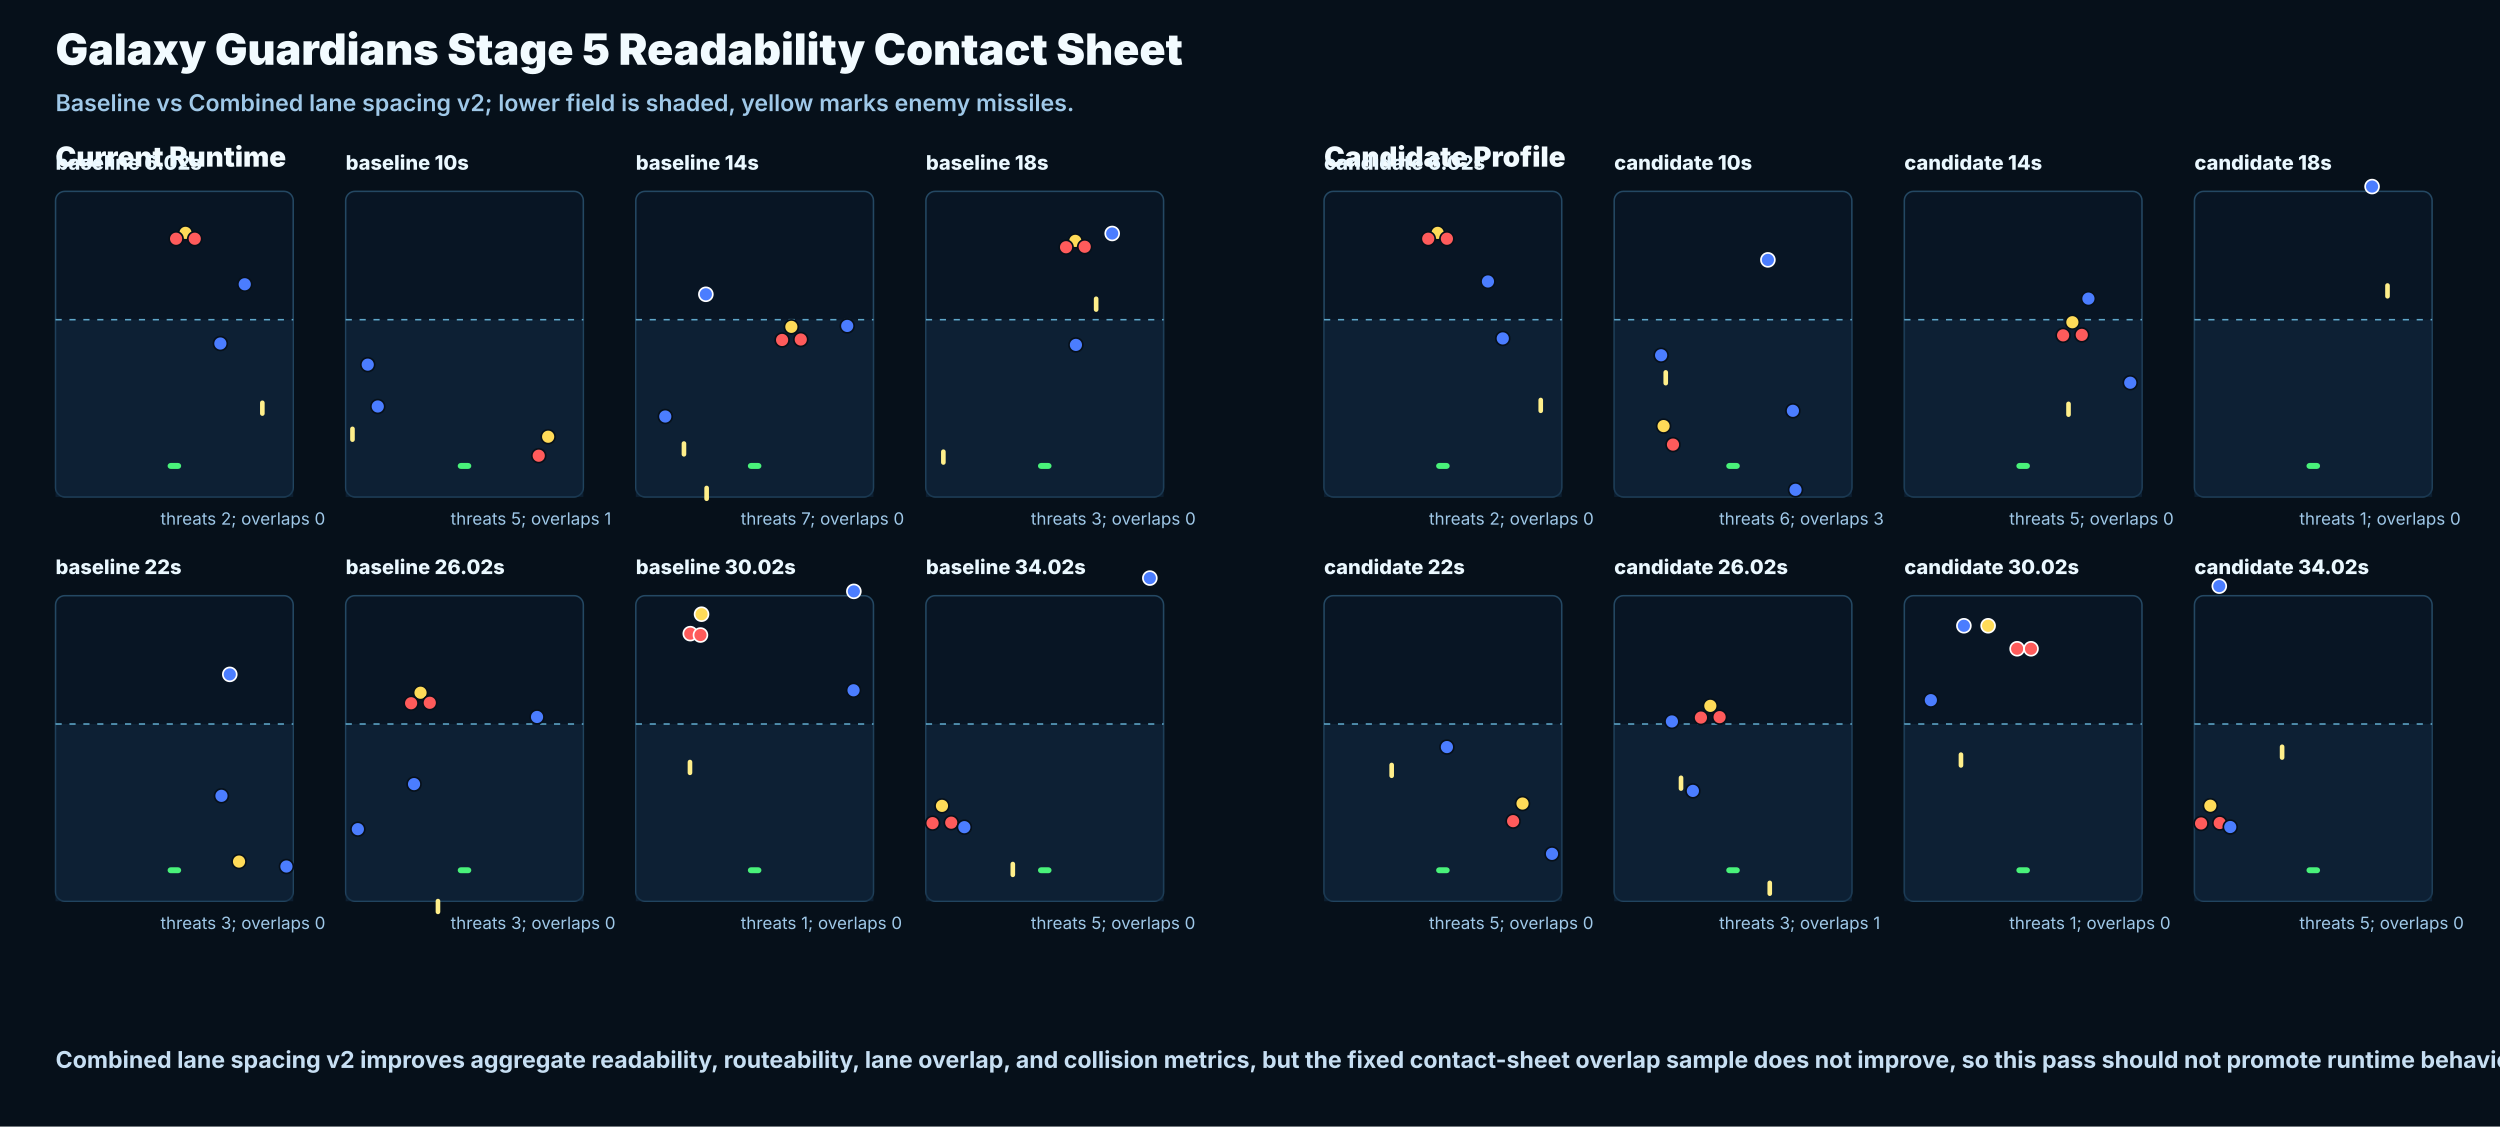
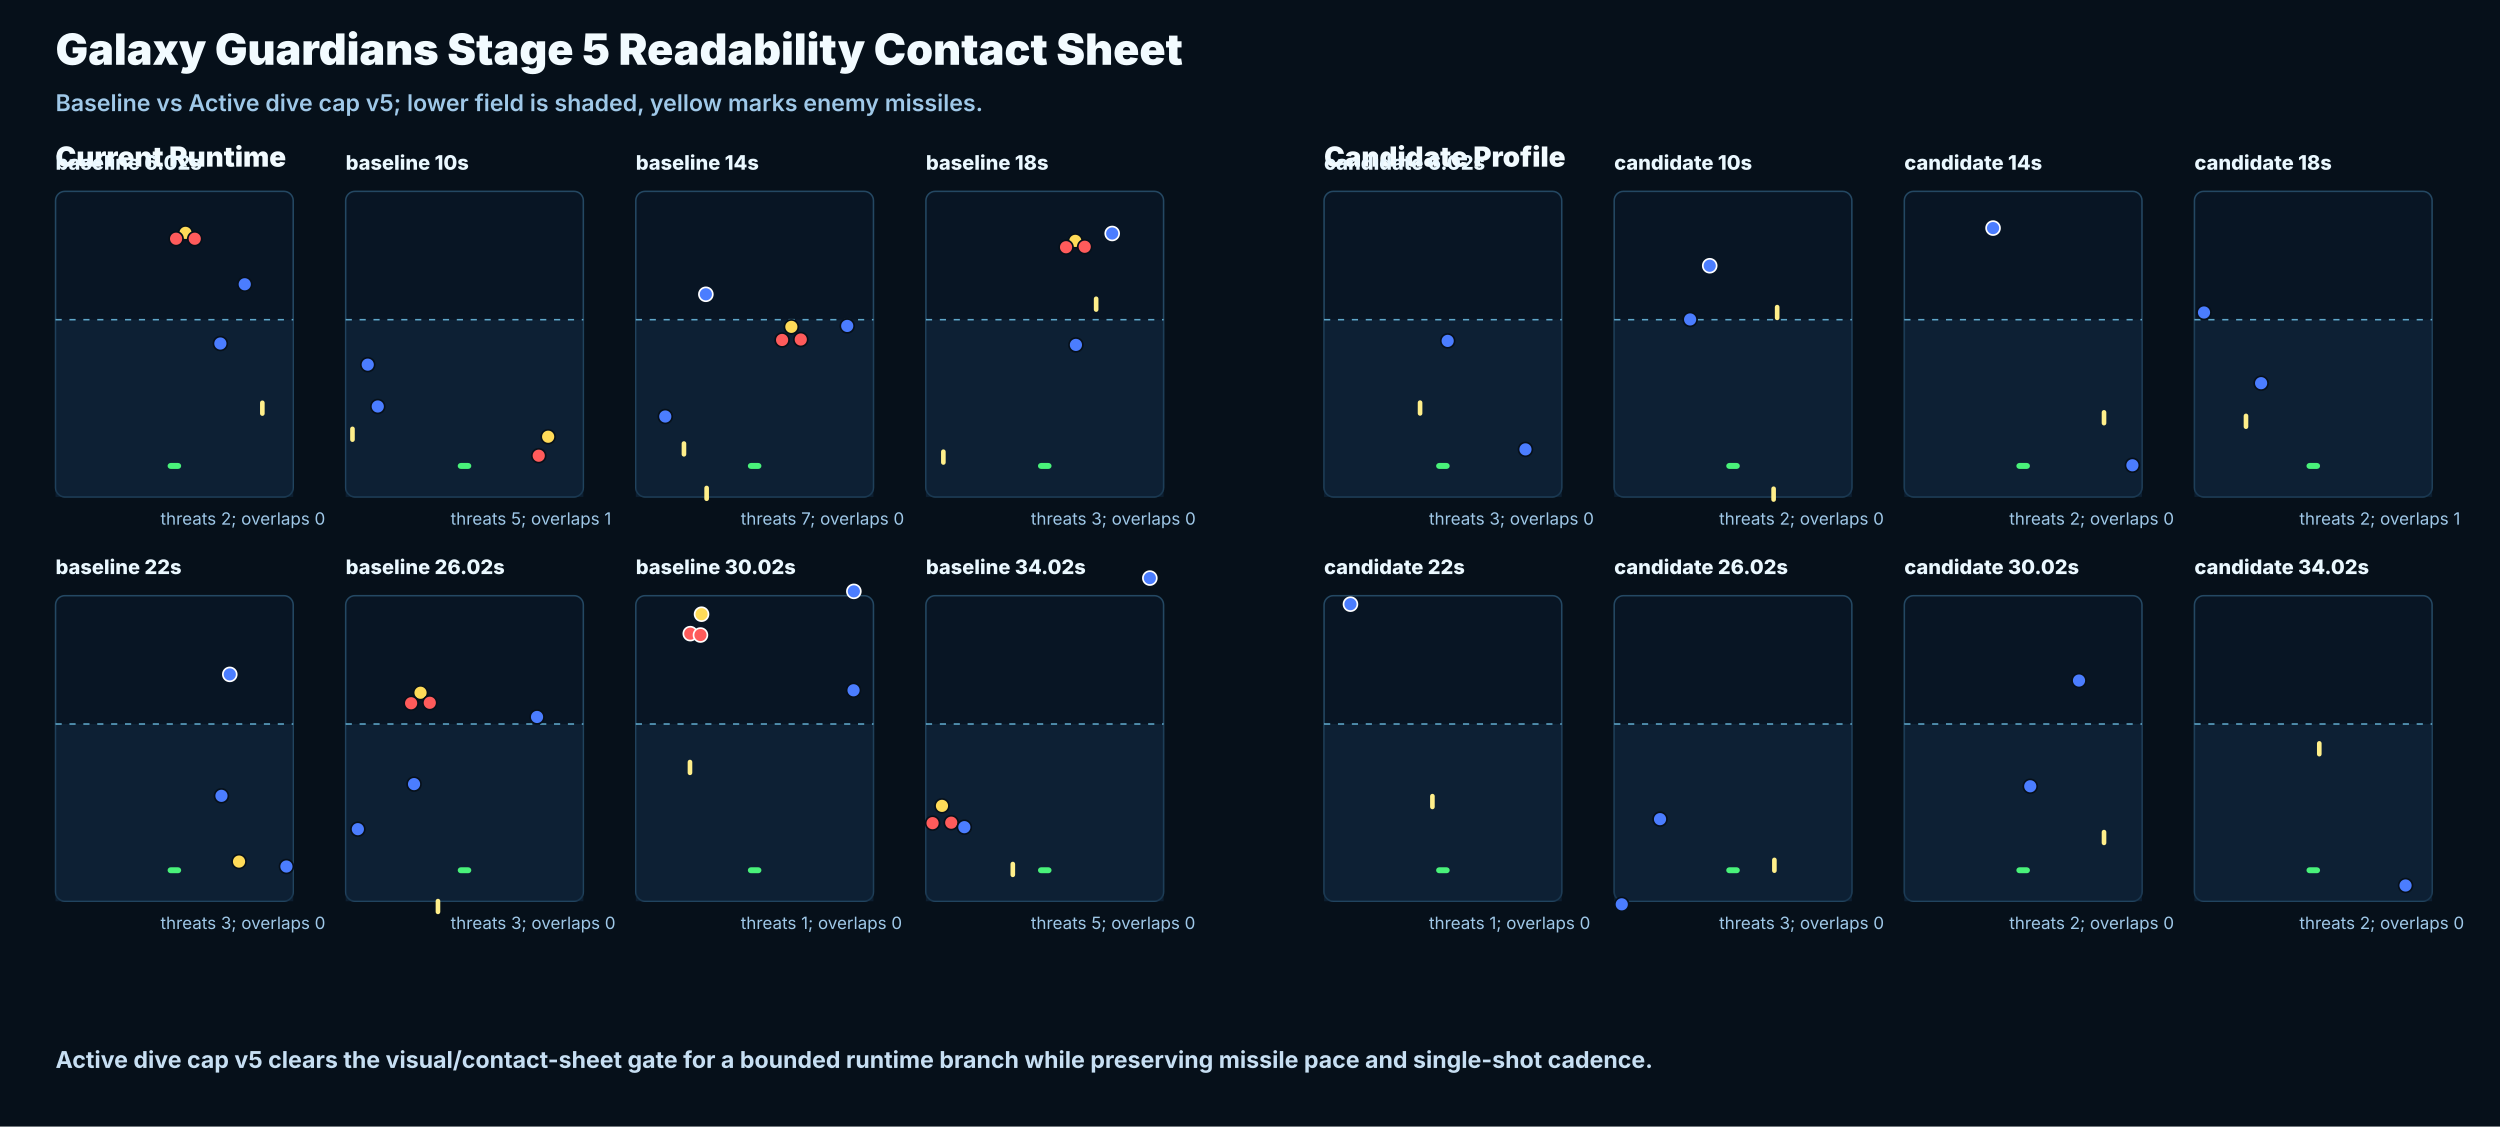
<svg xmlns="http://www.w3.org/2000/svg" width="1620" height="730" viewBox="0 0 1620 730" role="img">
  <rect width="100%" height="100%" fill="#06101a" />
  <text x="36" y="42" font-family="Inter, Arial, sans-serif" font-size="28" font-weight="900" fill="#f2fbff">Galaxy Guardians Stage 5 Readability Contact Sheet</text>
-   <text x="36" y="72" font-family="Inter, Arial, sans-serif" font-size="15" font-weight="600" fill="#9fc8e8">Baseline vs Combined lane spacing v2; lower field is shaded, yellow marks enemy missiles.</text>
+   <text x="36" y="72" font-family="Inter, Arial, sans-serif" font-size="15" font-weight="600" fill="#9fc8e8">Baseline vs Active dive cap v5; lower field is shaded, yellow marks enemy missiles.</text>
  <text x="36" y="108" font-family="Inter, Arial, sans-serif" font-size="18" font-weight="900" fill="#f2fbff">Current Runtime</text>
  <text x="858" y="108" font-family="Inter, Arial, sans-serif" font-size="18" font-weight="900" fill="#f2fbff">Candidate Profile</text>
  <rect x="36" y="124" width="154" height="198" rx="6" fill="#081524" stroke="#244863" />
  <rect x="36" y="207.16" width="154" height="114.84" fill="#102942" opacity="0.55" />
  <line x1="36" y1="207.16" x2="190" y2="207.16" stroke="#7bd6ff" stroke-dasharray="4 5" opacity="0.75" />
  <text x="36" y="110" font-family="Inter, Arial, sans-serif" font-size="13" font-weight="800" fill="#eaf8ff">baseline 6.02s</text>
  <text x="104" y="340" font-family="Inter, Arial, sans-serif" font-size="11" fill="#9fc8e8">threats 2; overlaps 0</text>
  <circle cx="120.2" cy="150.9" r="4.5" fill="#ffdb58" stroke="#06101a" stroke-width="1.1" />
  <circle cx="126.2" cy="154.7" r="4.5" fill="#ff5b5b" stroke="#06101a" stroke-width="1.1" />
  <circle cx="114.1" cy="154.7" r="4.5" fill="#ff5b5b" stroke="#06101a" stroke-width="1.1" />
  <circle cx="142.8" cy="222.6" r="4.5" fill="#4b7dff" stroke="#06101a" stroke-width="1.1" />
  <circle cx="158.6" cy="184.2" r="4.5" fill="#4b7dff" stroke="#06101a" stroke-width="1.1" />
  <rect x="168.5" y="259.5" width="3" height="10" rx="1.5" fill="#ffef8a" />
  <rect x="108.6" y="300" width="8.8" height="3.85" rx="2" fill="#49f27a" />
  <rect x="858" y="124" width="154" height="198" rx="6" fill="#081524" stroke="#244863" />
  <rect x="858" y="207.16" width="154" height="114.84" fill="#102942" opacity="0.55" />
  <line x1="858" y1="207.16" x2="1012" y2="207.16" stroke="#7bd6ff" stroke-dasharray="4 5" opacity="0.75" />
  <text x="858" y="110" font-family="Inter, Arial, sans-serif" font-size="13" font-weight="800" fill="#eaf8ff">candidate 6.02s</text>
-   <text x="926" y="340" font-family="Inter, Arial, sans-serif" font-size="11" fill="#9fc8e8">threats 2; overlaps 0</text>
-   <circle cx="931.6" cy="150.9" r="4.5" fill="#ffdb58" stroke="#06101a" stroke-width="1.1" />
-   <circle cx="937.6" cy="154.7" r="4.5" fill="#ff5b5b" stroke="#06101a" stroke-width="1.1" />
-   <circle cx="925.5" cy="154.7" r="4.5" fill="#ff5b5b" stroke="#06101a" stroke-width="1.1" />
-   <circle cx="964.2" cy="182.4" r="4.5" fill="#4b7dff" stroke="#06101a" stroke-width="1.1" />
-   <circle cx="973.8" cy="219.3" r="4.5" fill="#4b7dff" stroke="#06101a" stroke-width="1.1" />
-   <rect x="996.9" y="257.7" width="3" height="10" rx="1.5" fill="#ffef8a" />
+   <text x="926" y="340" font-family="Inter, Arial, sans-serif" font-size="11" fill="#9fc8e8">threats 3; overlaps 0</text>
+   <circle cx="938.1" cy="220.9" r="4.5" fill="#4b7dff" stroke="#06101a" stroke-width="1.1" />
+   <circle cx="988.5" cy="291.2" r="4.5" fill="#4b7dff" stroke="#06101a" stroke-width="1.1" />
+   <rect x="918.7" y="259.4" width="3" height="10" rx="1.5" fill="#ffef8a" />
  <rect x="930.6" y="300" width="8.8" height="3.85" rx="2" fill="#49f27a" />
  <rect x="224" y="124" width="154" height="198" rx="6" fill="#081524" stroke="#244863" />
  <rect x="224" y="207.16" width="154" height="114.84" fill="#102942" opacity="0.55" />
  <line x1="224" y1="207.16" x2="378" y2="207.16" stroke="#7bd6ff" stroke-dasharray="4 5" opacity="0.75" />
  <text x="224" y="110" font-family="Inter, Arial, sans-serif" font-size="13" font-weight="800" fill="#eaf8ff">baseline 10s</text>
  <text x="292" y="340" font-family="Inter, Arial, sans-serif" font-size="11" fill="#9fc8e8">threats 5; overlaps 1</text>
  <circle cx="355.2" cy="283" r="4.5" fill="#ffdb58" stroke="#06101a" stroke-width="1.1" />
  <circle cx="349.1" cy="295.3" r="4.5" fill="#ff5b5b" stroke="#06101a" stroke-width="1.1" />
  <circle cx="244.8" cy="263.4" r="4.5" fill="#4b7dff" stroke="#06101a" stroke-width="1.1" />
  <circle cx="238.3" cy="236.3" r="4.5" fill="#4b7dff" stroke="#06101a" stroke-width="1.1" />
  <rect x="226.9" y="276.4" width="3" height="10" rx="1.5" fill="#ffef8a" />
  <rect x="296.6" y="300" width="8.8" height="3.85" rx="2" fill="#49f27a" />
  <rect x="1046" y="124" width="154" height="198" rx="6" fill="#081524" stroke="#244863" />
  <rect x="1046" y="207.16" width="154" height="114.84" fill="#102942" opacity="0.55" />
  <line x1="1046" y1="207.16" x2="1200" y2="207.16" stroke="#7bd6ff" stroke-dasharray="4 5" opacity="0.75" />
  <text x="1046" y="110" font-family="Inter, Arial, sans-serif" font-size="13" font-weight="800" fill="#eaf8ff">candidate 10s</text>
-   <text x="1114" y="340" font-family="Inter, Arial, sans-serif" font-size="11" fill="#9fc8e8">threats 6; overlaps 3</text>
-   <circle cx="1078" cy="276.1" r="4.5" fill="#ffdb58" stroke="#06101a" stroke-width="1.1" />
-   <circle cx="1084.1" cy="288.1" r="4.5" fill="#ff5b5b" stroke="#06101a" stroke-width="1.1" />
-   <circle cx="1163.5" cy="317.4" r="4.5" fill="#4b7dff" stroke="#06101a" stroke-width="1.1" />
-   <circle cx="1145.6" cy="168.4" r="4.5" fill="#4b7dff" stroke="#ffffff" stroke-width="1.1" />
-   <circle cx="1161.8" cy="266.2" r="4.5" fill="#4b7dff" stroke="#06101a" stroke-width="1.1" />
-   <circle cx="1076.4" cy="230.2" r="4.5" fill="#4b7dff" stroke="#06101a" stroke-width="1.1" />
-   <rect x="1077.9" y="239.8" width="3" height="10" rx="1.5" fill="#ffef8a" />
+   <text x="1114" y="340" font-family="Inter, Arial, sans-serif" font-size="11" fill="#9fc8e8">threats 2; overlaps 0</text>
+   <circle cx="1107.9" cy="172.2" r="4.5" fill="#4b7dff" stroke="#ffffff" stroke-width="1.1" />
+   <circle cx="1095.2" cy="207" r="4.5" fill="#4b7dff" stroke="#06101a" stroke-width="1.1" />
+   <rect x="1147.8" y="315.2" width="3" height="10" rx="1.5" fill="#ffef8a" />
+   <rect x="1150.1" y="197.5" width="3" height="10" rx="1.5" fill="#ffef8a" />
  <rect x="1118.6" y="300" width="8.8" height="3.85" rx="2" fill="#49f27a" />
  <rect x="412" y="124" width="154" height="198" rx="6" fill="#081524" stroke="#244863" />
  <rect x="412" y="207.16" width="154" height="114.84" fill="#102942" opacity="0.55" />
  <line x1="412" y1="207.16" x2="566" y2="207.16" stroke="#7bd6ff" stroke-dasharray="4 5" opacity="0.75" />
  <text x="412" y="110" font-family="Inter, Arial, sans-serif" font-size="13" font-weight="800" fill="#eaf8ff">baseline 14s</text>
  <text x="480" y="340" font-family="Inter, Arial, sans-serif" font-size="11" fill="#9fc8e8">threats 7; overlaps 0</text>
  <circle cx="512.8" cy="211.8" r="4.5" fill="#ffdb58" stroke="#06101a" stroke-width="1.1" />
  <circle cx="506.8" cy="220.3" r="4.5" fill="#ff5b5b" stroke="#06101a" stroke-width="1.1" />
  <circle cx="518.9" cy="220" r="4.5" fill="#ff5b5b" stroke="#06101a" stroke-width="1.1" />
  <circle cx="431.1" cy="269.9" r="4.5" fill="#4b7dff" stroke="#06101a" stroke-width="1.1" />
  <circle cx="549" cy="211.2" r="4.5" fill="#4b7dff" stroke="#06101a" stroke-width="1.1" />
  <circle cx="457.4" cy="190.7" r="4.5" fill="#4b7dff" stroke="#ffffff" stroke-width="1.1" />
  <rect x="441.7" y="285.9" width="3" height="10" rx="1.5" fill="#ffef8a" />
  <rect x="456.4" y="314.7" width="3" height="10" rx="1.5" fill="#ffef8a" />
  <rect x="484.6" y="300" width="8.8" height="3.85" rx="2" fill="#49f27a" />
  <rect x="1234" y="124" width="154" height="198" rx="6" fill="#081524" stroke="#244863" />
  <rect x="1234" y="207.16" width="154" height="114.84" fill="#102942" opacity="0.55" />
  <line x1="1234" y1="207.16" x2="1388" y2="207.16" stroke="#7bd6ff" stroke-dasharray="4 5" opacity="0.75" />
  <text x="1234" y="110" font-family="Inter, Arial, sans-serif" font-size="13" font-weight="800" fill="#eaf8ff">candidate 14s</text>
-   <text x="1302" y="340" font-family="Inter, Arial, sans-serif" font-size="11" fill="#9fc8e8">threats 5; overlaps 0</text>
-   <circle cx="1342.9" cy="208.8" r="4.5" fill="#ffdb58" stroke="#06101a" stroke-width="1.1" />
-   <circle cx="1336.9" cy="217.3" r="4.5" fill="#ff5b5b" stroke="#06101a" stroke-width="1.1" />
-   <circle cx="1349" cy="217" r="4.5" fill="#ff5b5b" stroke="#06101a" stroke-width="1.1" />
-   <circle cx="1353.3" cy="193.5" r="4.5" fill="#4b7dff" stroke="#06101a" stroke-width="1.1" />
-   <circle cx="1380.4" cy="248" r="4.5" fill="#4b7dff" stroke="#06101a" stroke-width="1.1" />
-   <rect x="1338.9" y="260.2" width="3" height="10" rx="1.5" fill="#ffef8a" />
+   <text x="1302" y="340" font-family="Inter, Arial, sans-serif" font-size="11" fill="#9fc8e8">threats 2; overlaps 0</text>
+   <circle cx="1291.5" cy="147.8" r="4.5" fill="#4b7dff" stroke="#ffffff" stroke-width="1.1" />
+   <circle cx="1381.8" cy="301.5" r="4.5" fill="#4b7dff" stroke="#06101a" stroke-width="1.1" />
+   <rect x="1361.9" y="265.7" width="3" height="10" rx="1.5" fill="#ffef8a" />
  <rect x="1306.6" y="300" width="8.8" height="3.85" rx="2" fill="#49f27a" />
  <rect x="600" y="124" width="154" height="198" rx="6" fill="#081524" stroke="#244863" />
  <rect x="600" y="207.16" width="154" height="114.84" fill="#102942" opacity="0.55" />
  <line x1="600" y1="207.16" x2="754" y2="207.16" stroke="#7bd6ff" stroke-dasharray="4 5" opacity="0.75" />
  <text x="600" y="110" font-family="Inter, Arial, sans-serif" font-size="13" font-weight="800" fill="#eaf8ff">baseline 18s</text>
  <text x="668" y="340" font-family="Inter, Arial, sans-serif" font-size="11" fill="#9fc8e8">threats 3; overlaps 0</text>
  <circle cx="696.8" cy="156.1" r="4.5" fill="#ffdb58" stroke="#06101a" stroke-width="1.1" />
  <circle cx="690.8" cy="160.2" r="4.5" fill="#ff5b5b" stroke="#06101a" stroke-width="1.1" />
  <circle cx="702.9" cy="159.9" r="4.5" fill="#ff5b5b" stroke="#06101a" stroke-width="1.1" />
  <circle cx="720.7" cy="151.3" r="4.5" fill="#4b7dff" stroke="#ffffff" stroke-width="1.1" />
  <circle cx="697.2" cy="223.5" r="4.5" fill="#4b7dff" stroke="#06101a" stroke-width="1.1" />
  <rect x="609.8" y="291.2" width="3" height="10" rx="1.5" fill="#ffef8a" />
  <rect x="708.8" y="192.1" width="3" height="10" rx="1.5" fill="#ffef8a" />
  <rect x="672.6" y="300" width="8.8" height="3.85" rx="2" fill="#49f27a" />
  <rect x="1422" y="124" width="154" height="198" rx="6" fill="#081524" stroke="#244863" />
  <rect x="1422" y="207.16" width="154" height="114.84" fill="#102942" opacity="0.55" />
  <line x1="1422" y1="207.16" x2="1576" y2="207.16" stroke="#7bd6ff" stroke-dasharray="4 5" opacity="0.75" />
  <text x="1422" y="110" font-family="Inter, Arial, sans-serif" font-size="13" font-weight="800" fill="#eaf8ff">candidate 18s</text>
-   <text x="1490" y="340" font-family="Inter, Arial, sans-serif" font-size="11" fill="#9fc8e8">threats 1; overlaps 0</text>
-   <circle cx="1537.1" cy="120.9" r="4.5" fill="#4b7dff" stroke="#ffffff" stroke-width="1.1" />
-   <rect x="1545.6" y="183.5" width="3" height="10" rx="1.5" fill="#ffef8a" />
+   <text x="1490" y="340" font-family="Inter, Arial, sans-serif" font-size="11" fill="#9fc8e8">threats 2; overlaps 1</text>
+   <circle cx="1465.2" cy="248.3" r="4.5" fill="#4b7dff" stroke="#06101a" stroke-width="1.1" />
+   <circle cx="1428.2" cy="202.5" r="4.5" fill="#4b7dff" stroke="#06101a" stroke-width="1.1" />
+   <rect x="1453.9" y="268" width="3" height="10" rx="1.5" fill="#ffef8a" />
  <rect x="1494.6" y="300" width="8.8" height="3.85" rx="2" fill="#49f27a" />
  <rect x="36" y="386" width="154" height="198" rx="6" fill="#081524" stroke="#244863" />
  <rect x="36" y="469.16" width="154" height="114.84" fill="#102942" opacity="0.55" />
  <line x1="36" y1="469.16" x2="190" y2="469.16" stroke="#7bd6ff" stroke-dasharray="4 5" opacity="0.75" />
  <text x="36" y="372" font-family="Inter, Arial, sans-serif" font-size="13" font-weight="800" fill="#eaf8ff">baseline 22s</text>
  <text x="104" y="602" font-family="Inter, Arial, sans-serif" font-size="11" fill="#9fc8e8">threats 3; overlaps 0</text>
  <circle cx="154.9" cy="558.3" r="4.5" fill="#ffdb58" stroke="#06101a" stroke-width="1.1" />
  <circle cx="185.6" cy="561.5" r="4.5" fill="#4b7dff" stroke="#06101a" stroke-width="1.1" />
  <circle cx="143.5" cy="515.7" r="4.5" fill="#4b7dff" stroke="#06101a" stroke-width="1.1" />
  <circle cx="148.9" cy="437" r="4.5" fill="#4b7dff" stroke="#ffffff" stroke-width="1.1" />
  <rect x="108.6" y="562" width="8.8" height="3.85" rx="2" fill="#49f27a" />
  <rect x="858" y="386" width="154" height="198" rx="6" fill="#081524" stroke="#244863" />
  <rect x="858" y="469.16" width="154" height="114.84" fill="#102942" opacity="0.55" />
  <line x1="858" y1="469.16" x2="1012" y2="469.16" stroke="#7bd6ff" stroke-dasharray="4 5" opacity="0.75" />
  <text x="858" y="372" font-family="Inter, Arial, sans-serif" font-size="13" font-weight="800" fill="#eaf8ff">candidate 22s</text>
-   <text x="926" y="602" font-family="Inter, Arial, sans-serif" font-size="11" fill="#9fc8e8">threats 5; overlaps 0</text>
-   <circle cx="986.6" cy="520.7" r="4.5" fill="#ffdb58" stroke="#06101a" stroke-width="1.1" />
-   <circle cx="980.5" cy="532.1" r="4.5" fill="#ff5b5b" stroke="#06101a" stroke-width="1.1" />
-   <circle cx="937.6" cy="484.1" r="4.5" fill="#4b7dff" stroke="#06101a" stroke-width="1.1" />
-   <circle cx="1005.7" cy="553.3" r="4.5" fill="#4b7dff" stroke="#06101a" stroke-width="1.1" />
-   <rect x="900.3" y="494.2" width="3" height="10" rx="1.5" fill="#ffef8a" />
+   <text x="926" y="602" font-family="Inter, Arial, sans-serif" font-size="11" fill="#9fc8e8">threats 1; overlaps 0</text>
+   <circle cx="875.1" cy="391.5" r="4.5" fill="#4b7dff" stroke="#ffffff" stroke-width="1.1" />
+   <rect x="926.7" y="514.4" width="3" height="10" rx="1.5" fill="#ffef8a" />
  <rect x="930.6" y="562" width="8.8" height="3.85" rx="2" fill="#49f27a" />
  <rect x="224" y="386" width="154" height="198" rx="6" fill="#081524" stroke="#244863" />
  <rect x="224" y="469.16" width="154" height="114.84" fill="#102942" opacity="0.55" />
  <line x1="224" y1="469.16" x2="378" y2="469.16" stroke="#7bd6ff" stroke-dasharray="4 5" opacity="0.75" />
  <text x="224" y="372" font-family="Inter, Arial, sans-serif" font-size="13" font-weight="800" fill="#eaf8ff">baseline 26.02s</text>
  <text x="292" y="602" font-family="Inter, Arial, sans-serif" font-size="11" fill="#9fc8e8">threats 3; overlaps 0</text>
  <circle cx="272.5" cy="448.9" r="4.5" fill="#ffdb58" stroke="#06101a" stroke-width="1.1" />
  <circle cx="278.5" cy="455.4" r="4.5" fill="#ff5b5b" stroke="#06101a" stroke-width="1.1" />
  <circle cx="266.4" cy="455.7" r="4.5" fill="#ff5b5b" stroke="#06101a" stroke-width="1.1" />
  <circle cx="231.9" cy="537.3" r="4.5" fill="#4b7dff" stroke="#06101a" stroke-width="1.1" />
  <circle cx="268.3" cy="508.1" r="4.5" fill="#4b7dff" stroke="#06101a" stroke-width="1.1" />
  <circle cx="348" cy="464.6" r="4.5" fill="#4b7dff" stroke="#06101a" stroke-width="1.1" />
  <rect x="282.3" y="582.4" width="3" height="10" rx="1.5" fill="#ffef8a" />
  <rect x="296.6" y="562" width="8.8" height="3.85" rx="2" fill="#49f27a" />
  <rect x="1046" y="386" width="154" height="198" rx="6" fill="#081524" stroke="#244863" />
  <rect x="1046" y="469.16" width="154" height="114.84" fill="#102942" opacity="0.55" />
  <line x1="1046" y1="469.16" x2="1200" y2="469.16" stroke="#7bd6ff" stroke-dasharray="4 5" opacity="0.75" />
  <text x="1046" y="372" font-family="Inter, Arial, sans-serif" font-size="13" font-weight="800" fill="#eaf8ff">candidate 26.02s</text>
-   <text x="1114" y="602" font-family="Inter, Arial, sans-serif" font-size="11" fill="#9fc8e8">threats 3; overlaps 1</text>
-   <circle cx="1108.3" cy="457.4" r="4.5" fill="#ffdb58" stroke="#06101a" stroke-width="1.1" />
-   <circle cx="1102.2" cy="465" r="4.5" fill="#ff5b5b" stroke="#06101a" stroke-width="1.1" />
-   <circle cx="1114.3" cy="464.7" r="4.5" fill="#ff5b5b" stroke="#06101a" stroke-width="1.1" />
-   <circle cx="1083.4" cy="467.5" r="4.5" fill="#4b7dff" stroke="#06101a" stroke-width="1.1" />
-   <circle cx="1097" cy="512.5" r="4.5" fill="#4b7dff" stroke="#06101a" stroke-width="1.1" />
-   <rect x="1145.3" y="570.6" width="3" height="10" rx="1.5" fill="#ffef8a" />
-   <rect x="1087.8" y="502.5" width="3" height="10" rx="1.5" fill="#ffef8a" />
+   <text x="1114" y="602" font-family="Inter, Arial, sans-serif" font-size="11" fill="#9fc8e8">threats 3; overlaps 0</text>
+   <circle cx="1050.9" cy="586" r="4.5" fill="#4b7dff" stroke="#06101a" stroke-width="1.1" />
+   <circle cx="1075.7" cy="530.8" r="4.5" fill="#4b7dff" stroke="#06101a" stroke-width="1.1" />
+   <rect x="1148.3" y="555.7" width="3" height="10" rx="1.5" fill="#ffef8a" />
  <rect x="1118.6" y="562" width="8.8" height="3.85" rx="2" fill="#49f27a" />
  <rect x="412" y="386" width="154" height="198" rx="6" fill="#081524" stroke="#244863" />
  <rect x="412" y="469.16" width="154" height="114.84" fill="#102942" opacity="0.55" />
  <line x1="412" y1="469.16" x2="566" y2="469.16" stroke="#7bd6ff" stroke-dasharray="4 5" opacity="0.75" />
  <text x="412" y="372" font-family="Inter, Arial, sans-serif" font-size="13" font-weight="800" fill="#eaf8ff">baseline 30.02s</text>
  <text x="480" y="602" font-family="Inter, Arial, sans-serif" font-size="11" fill="#9fc8e8">threats 1; overlaps 0</text>
  <circle cx="454.6" cy="398" r="4.5" fill="#ffdb58" stroke="#ffffff" stroke-width="1.1" />
  <circle cx="447.3" cy="410.6" r="4.5" fill="#ff5b5b" stroke="#ffffff" stroke-width="1.1" />
  <circle cx="453.9" cy="411.5" r="4.5" fill="#ff5b5b" stroke="#ffffff" stroke-width="1.1" />
  <circle cx="553.1" cy="447.3" r="4.5" fill="#4b7dff" stroke="#06101a" stroke-width="1.1" />
  <circle cx="553.3" cy="383.2" r="4.5" fill="#4b7dff" stroke="#ffffff" stroke-width="1.1" />
  <rect x="445.6" y="492.3" width="3" height="10" rx="1.5" fill="#ffef8a" />
  <rect x="484.6" y="562" width="8.8" height="3.85" rx="2" fill="#49f27a" />
  <rect x="1234" y="386" width="154" height="198" rx="6" fill="#081524" stroke="#244863" />
  <rect x="1234" y="469.16" width="154" height="114.84" fill="#102942" opacity="0.55" />
  <line x1="1234" y1="469.16" x2="1388" y2="469.16" stroke="#7bd6ff" stroke-dasharray="4 5" opacity="0.75" />
  <text x="1234" y="372" font-family="Inter, Arial, sans-serif" font-size="13" font-weight="800" fill="#eaf8ff">candidate 30.02s</text>
-   <text x="1302" y="602" font-family="Inter, Arial, sans-serif" font-size="11" fill="#9fc8e8">threats 1; overlaps 0</text>
-   <circle cx="1288.3" cy="405.5" r="4.5" fill="#ffdb58" stroke="#ffffff" stroke-width="1.1" />
-   <circle cx="1307.1" cy="420.4" r="4.5" fill="#ff5b5b" stroke="#ffffff" stroke-width="1.1" />
-   <circle cx="1316.1" cy="420.4" r="4.5" fill="#ff5b5b" stroke="#ffffff" stroke-width="1.1" />
-   <circle cx="1251.2" cy="453.7" r="4.5" fill="#4b7dff" stroke="#06101a" stroke-width="1.1" />
-   <circle cx="1272.6" cy="405.5" r="4.5" fill="#4b7dff" stroke="#ffffff" stroke-width="1.1" />
-   <rect x="1269.2" y="487.5" width="3" height="10" rx="1.5" fill="#ffef8a" />
+   <text x="1302" y="602" font-family="Inter, Arial, sans-serif" font-size="11" fill="#9fc8e8">threats 2; overlaps 0</text>
+   <circle cx="1347.2" cy="441" r="4.5" fill="#4b7dff" stroke="#06101a" stroke-width="1.1" />
+   <circle cx="1315.6" cy="509.5" r="4.5" fill="#4b7dff" stroke="#06101a" stroke-width="1.1" />
+   <rect x="1361.9" y="537.7" width="3" height="10" rx="1.5" fill="#ffef8a" />
  <rect x="1306.6" y="562" width="8.8" height="3.85" rx="2" fill="#49f27a" />
  <rect x="600" y="386" width="154" height="198" rx="6" fill="#081524" stroke="#244863" />
  <rect x="600" y="469.16" width="154" height="114.84" fill="#102942" opacity="0.55" />
  <line x1="600" y1="469.16" x2="754" y2="469.16" stroke="#7bd6ff" stroke-dasharray="4 5" opacity="0.75" />
  <text x="600" y="372" font-family="Inter, Arial, sans-serif" font-size="13" font-weight="800" fill="#eaf8ff">baseline 34.02s</text>
  <text x="668" y="602" font-family="Inter, Arial, sans-serif" font-size="11" fill="#9fc8e8">threats 5; overlaps 0</text>
  <circle cx="610.4" cy="522.2" r="4.5" fill="#ffdb58" stroke="#06101a" stroke-width="1.1" />
  <circle cx="604.3" cy="533.4" r="4.5" fill="#ff5b5b" stroke="#06101a" stroke-width="1.1" />
  <circle cx="616.4" cy="533.1" r="4.5" fill="#ff5b5b" stroke="#06101a" stroke-width="1.1" />
  <circle cx="745.1" cy="374.6" r="4.5" fill="#4b7dff" stroke="#ffffff" stroke-width="1.1" />
  <circle cx="624.9" cy="536" r="4.5" fill="#4b7dff" stroke="#06101a" stroke-width="1.1" />
  <rect x="654.8" y="558.4" width="3" height="10" rx="1.5" fill="#ffef8a" />
  <rect x="672.6" y="562" width="8.8" height="3.85" rx="2" fill="#49f27a" />
  <rect x="1422" y="386" width="154" height="198" rx="6" fill="#081524" stroke="#244863" />
  <rect x="1422" y="469.16" width="154" height="114.84" fill="#102942" opacity="0.55" />
  <line x1="1422" y1="469.16" x2="1576" y2="469.16" stroke="#7bd6ff" stroke-dasharray="4 5" opacity="0.75" />
  <text x="1422" y="372" font-family="Inter, Arial, sans-serif" font-size="13" font-weight="800" fill="#eaf8ff">candidate 34.02s</text>
-   <text x="1490" y="602" font-family="Inter, Arial, sans-serif" font-size="11" fill="#9fc8e8">threats 5; overlaps 0</text>
-   <circle cx="1432.3" cy="522.1" r="4.5" fill="#ffdb58" stroke="#06101a" stroke-width="1.1" />
-   <circle cx="1426.3" cy="533.6" r="4.5" fill="#ff5b5b" stroke="#06101a" stroke-width="1.1" />
-   <circle cx="1438.4" cy="533.3" r="4.5" fill="#ff5b5b" stroke="#06101a" stroke-width="1.1" />
-   <circle cx="1438.1" cy="379.8" r="4.5" fill="#4b7dff" stroke="#ffffff" stroke-width="1.1" />
-   <circle cx="1445.2" cy="535.9" r="4.5" fill="#4b7dff" stroke="#06101a" stroke-width="1.1" />
-   <rect x="1477.3" y="482.4" width="3" height="10" rx="1.5" fill="#ffef8a" />
+   <text x="1490" y="602" font-family="Inter, Arial, sans-serif" font-size="11" fill="#9fc8e8">threats 2; overlaps 0</text>
+   <circle cx="1558.8" cy="573.8" r="4.5" fill="#4b7dff" stroke="#06101a" stroke-width="1.1" />
+   <rect x="1501.4" y="480.2" width="3" height="10" rx="1.5" fill="#ffef8a" />
  <rect x="1494.6" y="562" width="8.8" height="3.85" rx="2" fill="#49f27a" />
-   <text x="36" y="692" font-family="Inter, Arial, sans-serif" font-size="15" font-weight="700" fill="#c7dff3">Combined lane spacing v2 improves aggregate readability, routeability, lane overlap, and collision metrics, but the fixed contact-sheet overlap sample does not improve, so this pass should not promote runtime behavior yet.</text>
+   <text x="36" y="692" font-family="Inter, Arial, sans-serif" font-size="15" font-weight="700" fill="#c7dff3">Active dive cap v5 clears the visual/contact-sheet gate for a bounded runtime branch while preserving missile pace and single-shot cadence.</text>
</svg>
